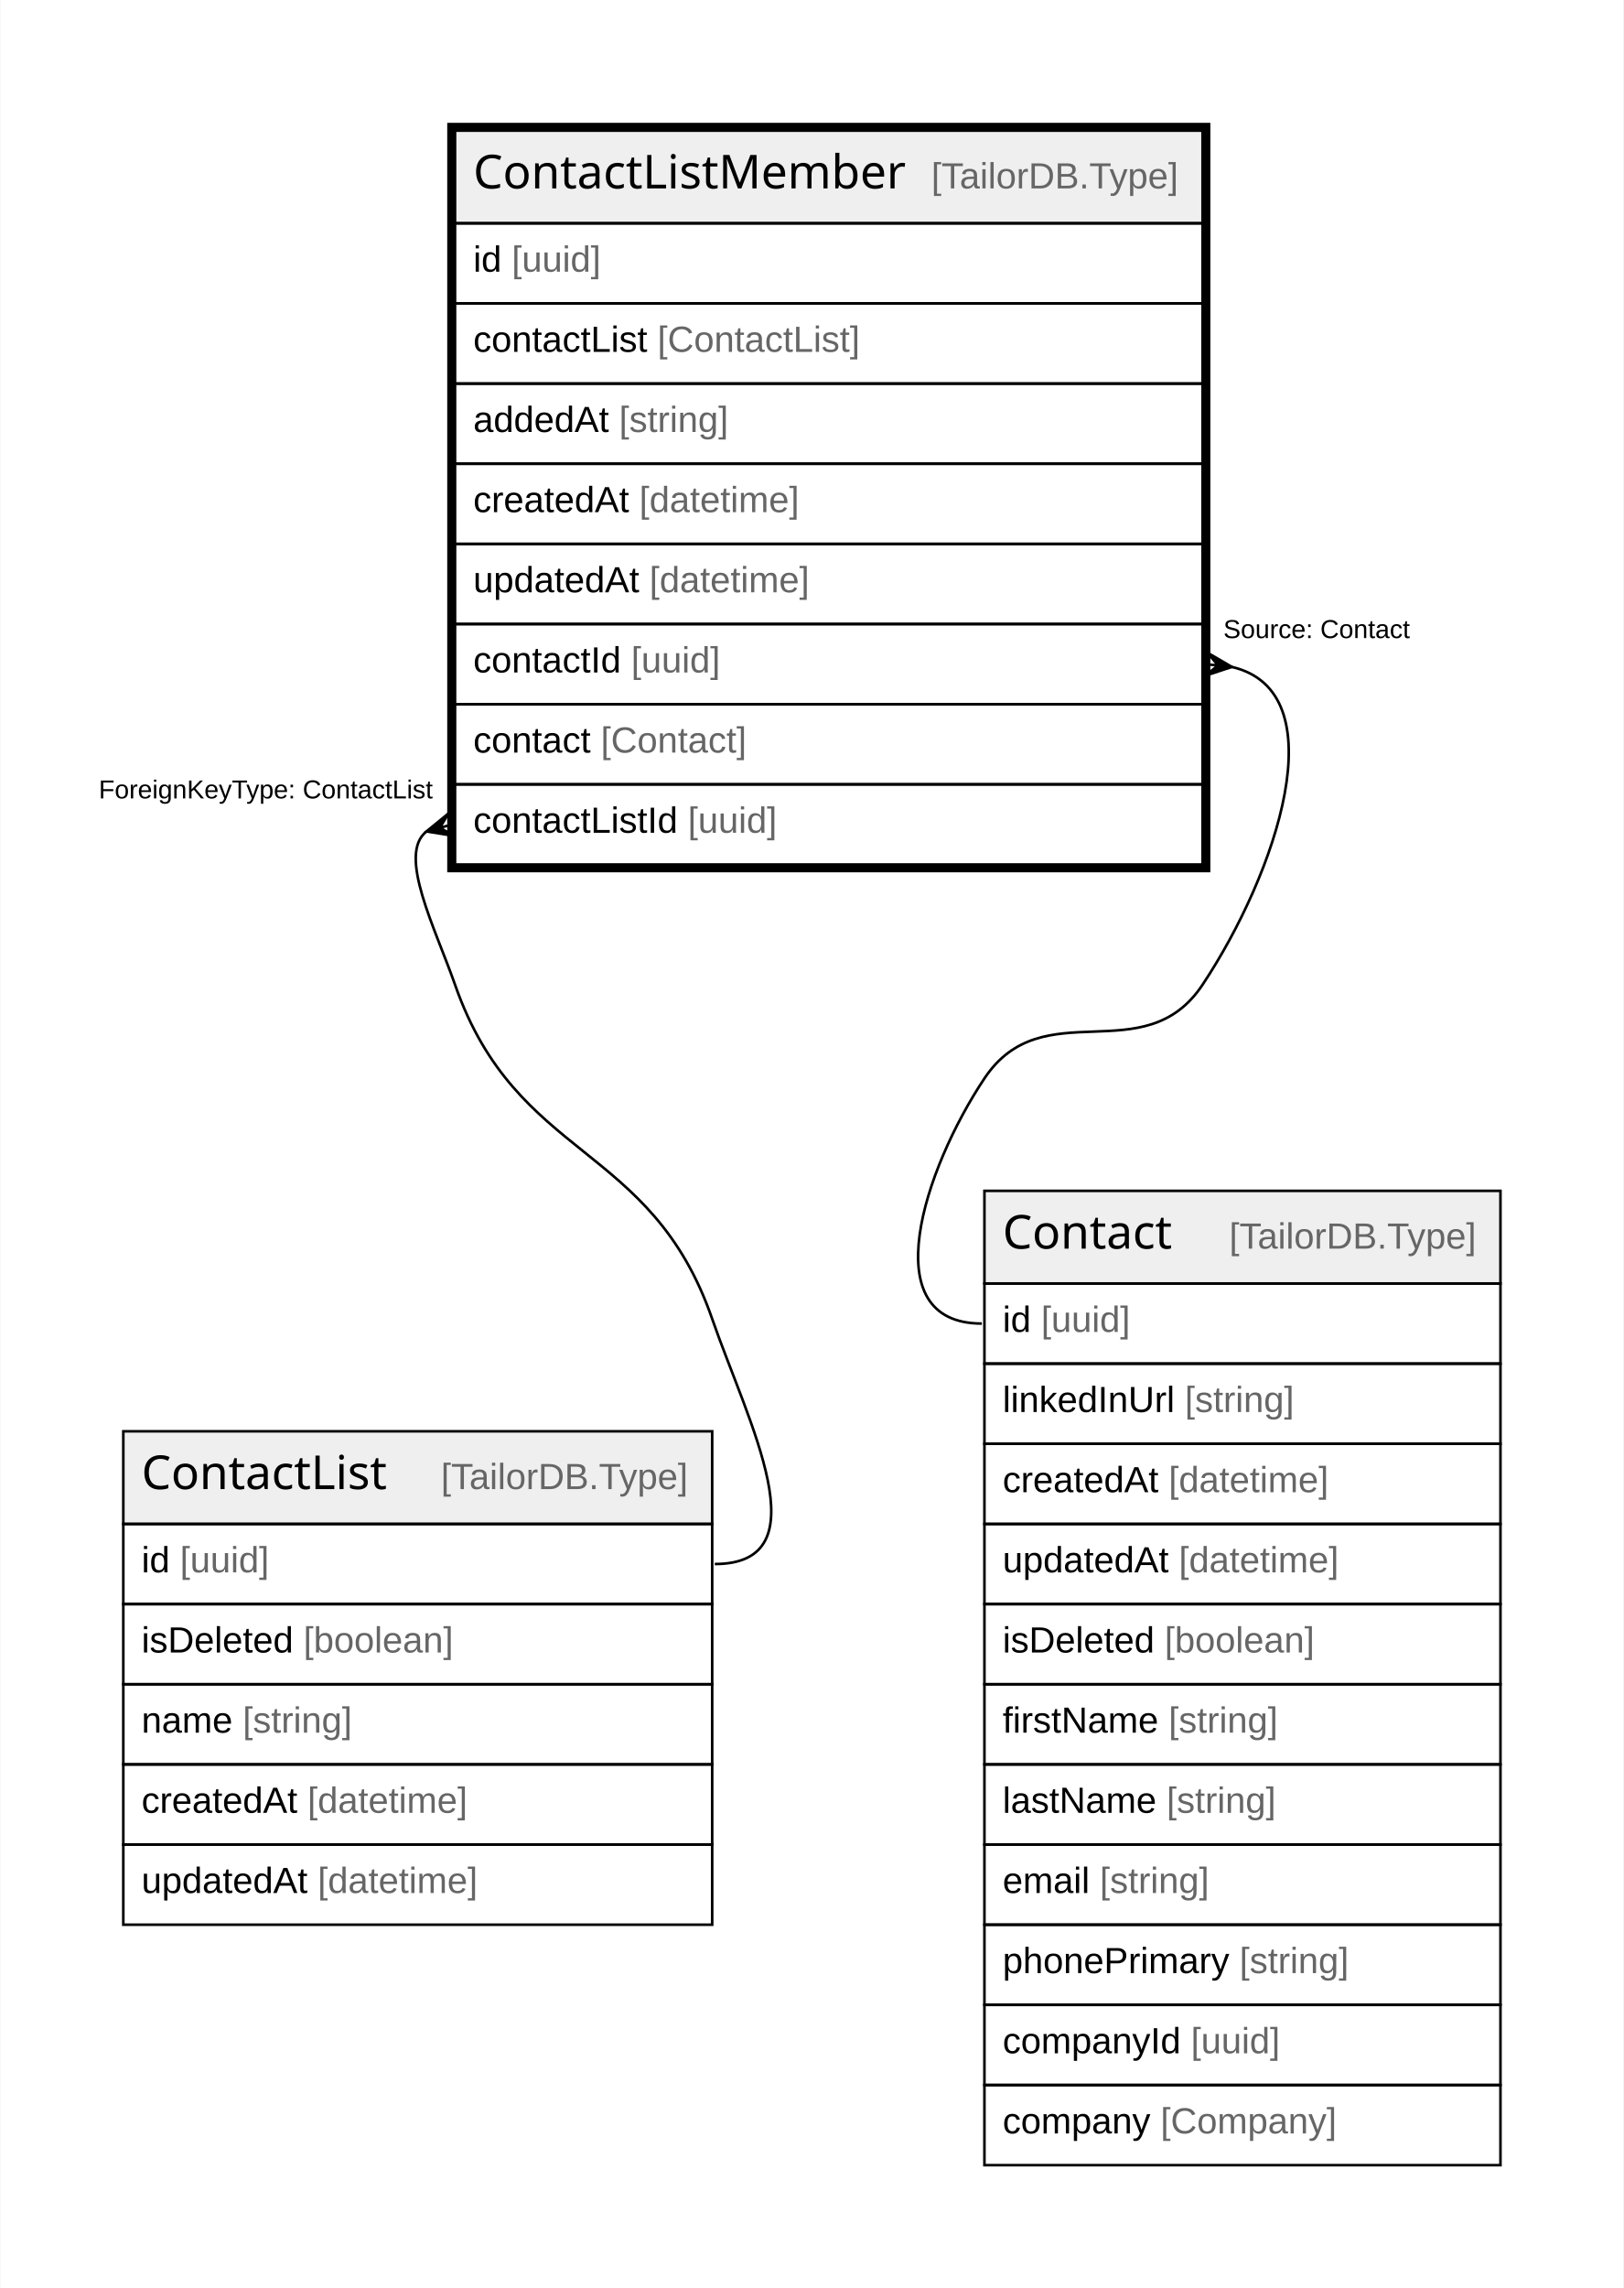
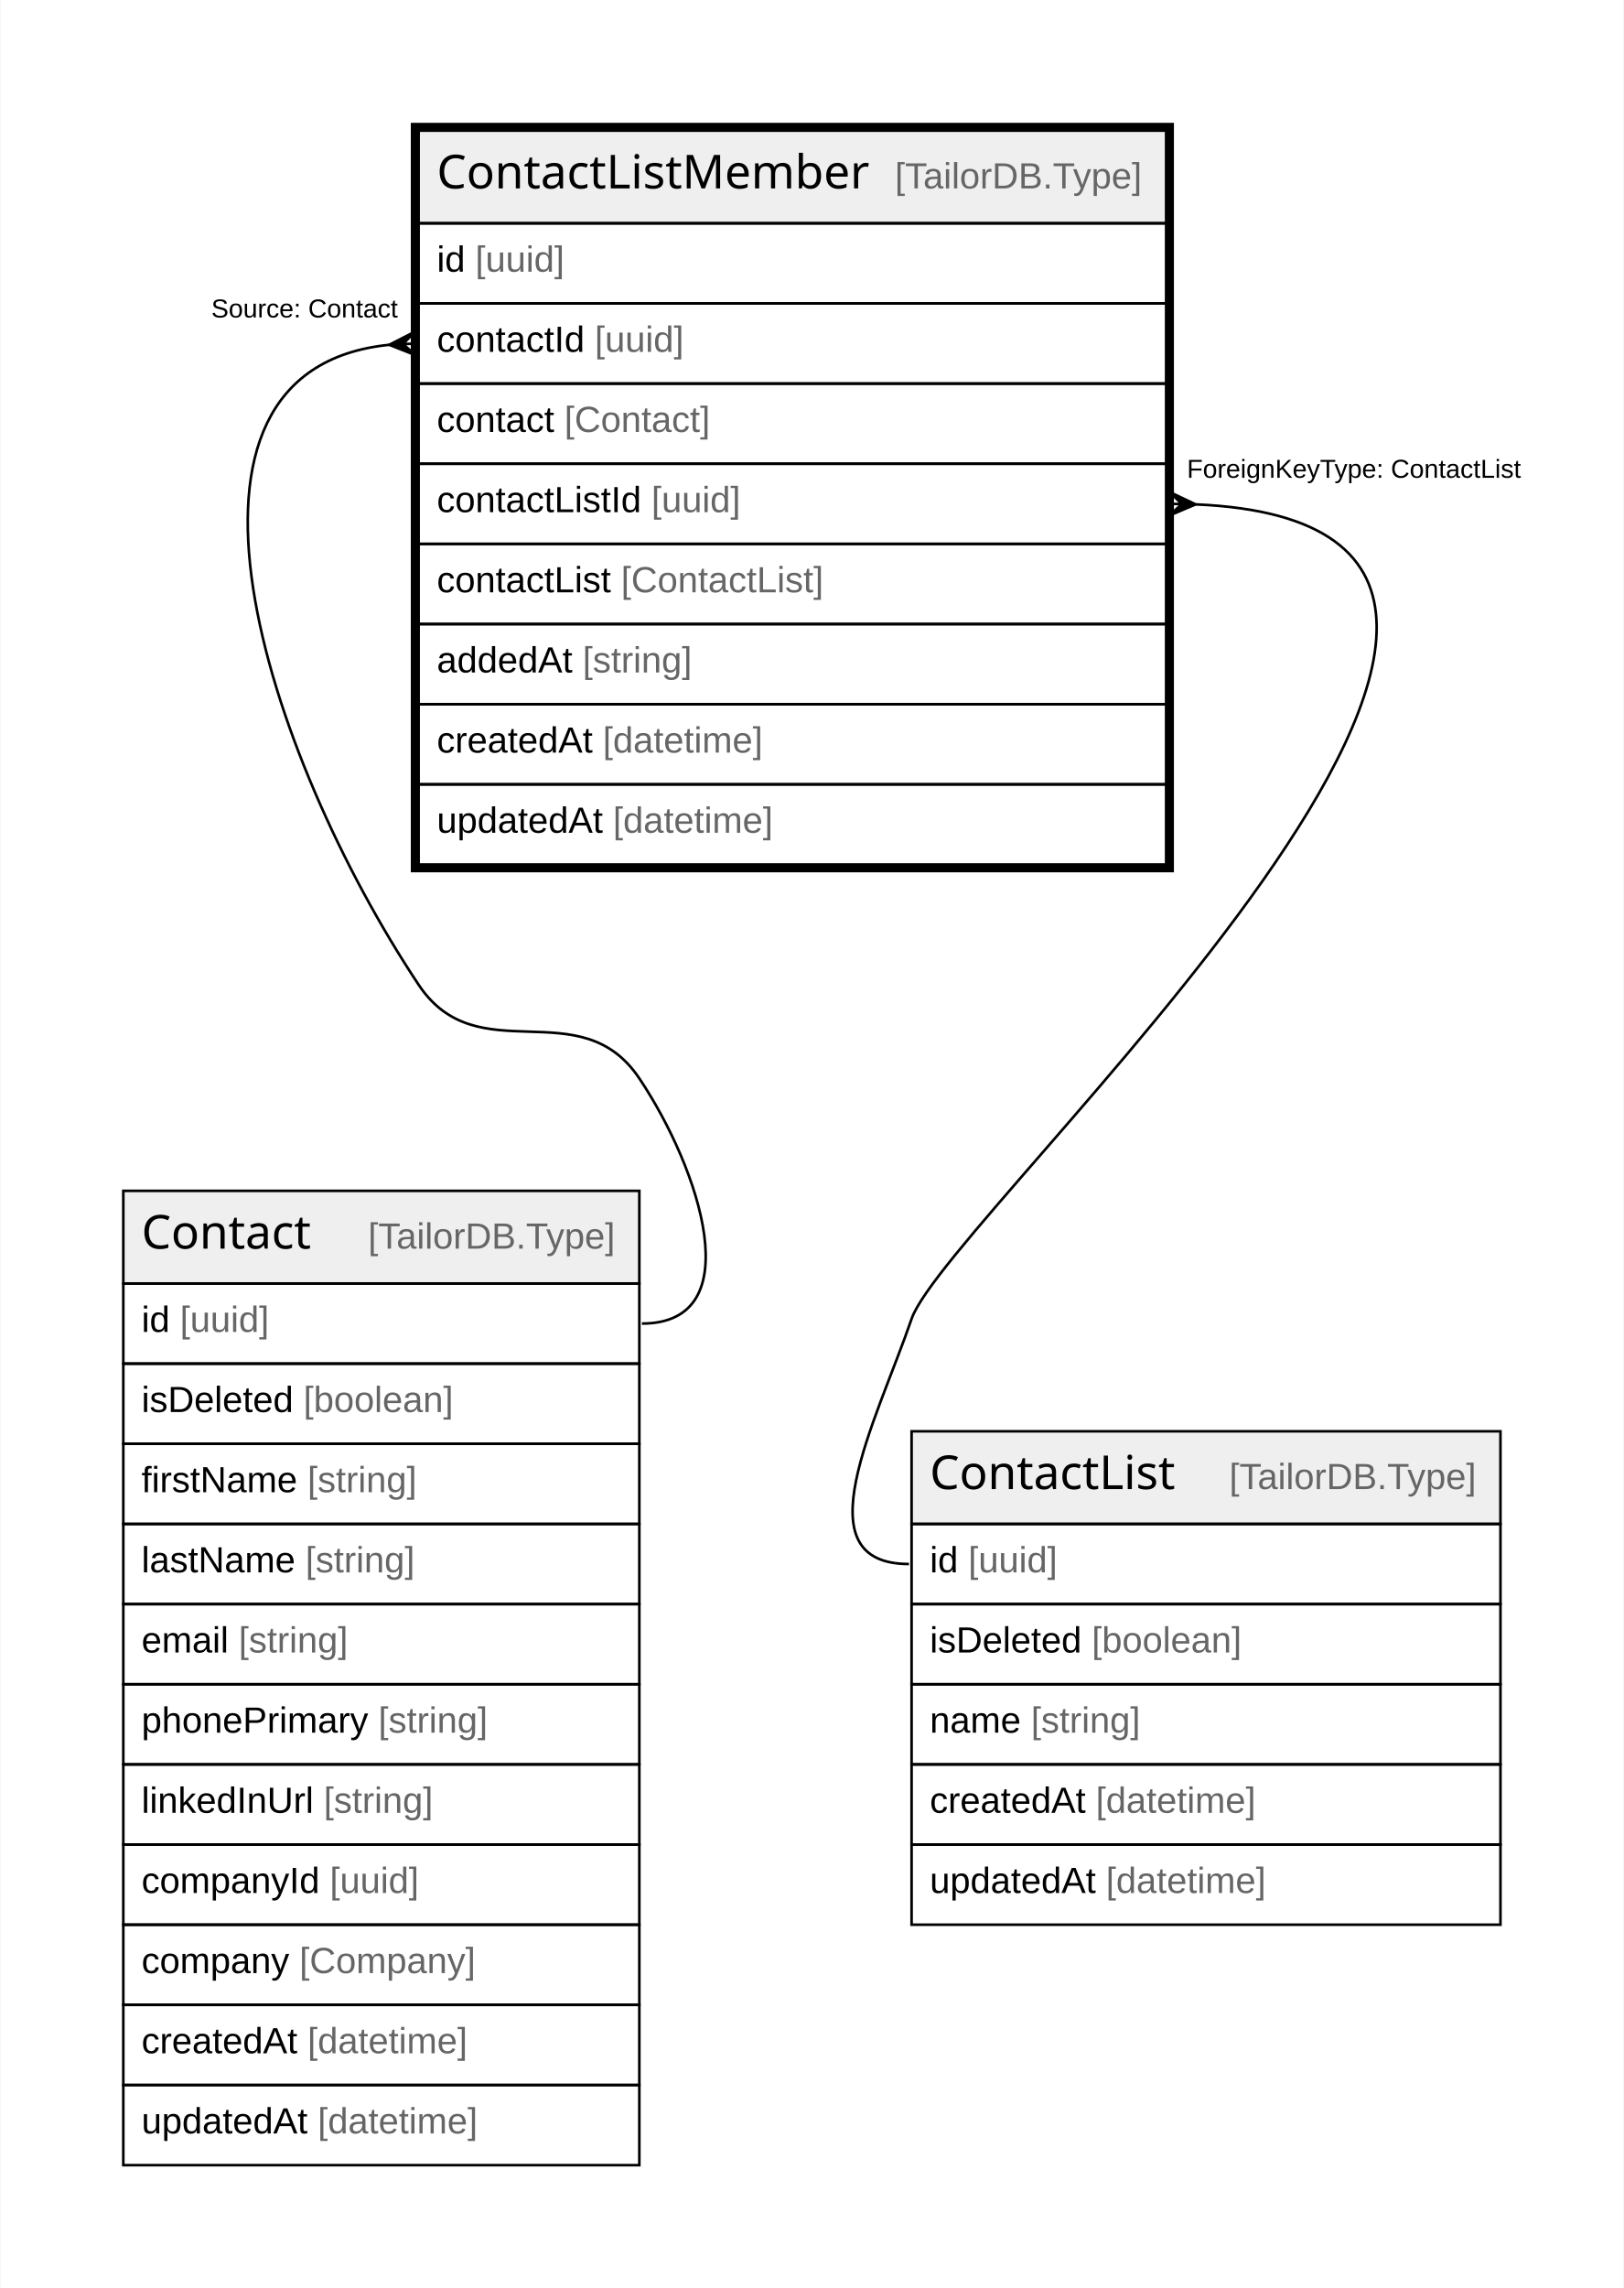
<svg xmlns="http://www.w3.org/2000/svg" width="624pt" height="879pt" viewBox="0.00 0.00 623.75 879.20">
  <g id="graph0" class="graph" transform="scale(1 1) rotate(0) translate(4 875.2)">
    <polygon fill="white" stroke="none" points="-4,4 -4,-875.2 619.75,-875.2 619.75,4 -4,4" />
    <g id="node1" class="node">
-       <polygon fill="#efefef" stroke="none" points="170.71,-789.4 170.71,-825 458.04,-825 458.04,-789.4 170.71,-789.4" />
-       <polygon fill="none" stroke="black" points="170.71,-789.4 170.71,-825 458.04,-825 458.04,-789.4 170.71,-789.4" />
-       <text text-anchor="start" x="177.71" y="-802.8" font-family="Arial Bold" font-size="18.00">ContactListMember</text>
-       <text text-anchor="start" x="322.68" y="-802.8" font-family="Arial" font-size="14.00">    </text>
-       <text text-anchor="start" x="353.79" y="-802.8" font-family="Arial" font-size="14.00" fill="#666666">[TailorDB.Type]</text>
-       <polygon fill="none" stroke="black" points="170.71,-758.6 170.71,-789.4 458.04,-789.4 458.04,-758.6 170.71,-758.6" />
-       <text text-anchor="start" x="177.71" y="-770.8" font-family="Arial" font-size="14.00">id </text>
-       <text text-anchor="start" x="192.5" y="-770.8" font-family="Arial" font-size="14.00" fill="#666666">[uuid]</text>
-       <polygon fill="none" stroke="black" points="170.71,-727.8 170.71,-758.6 458.04,-758.6 458.04,-727.8 170.71,-727.8" />
-       <text text-anchor="start" x="177.71" y="-740" font-family="Arial" font-size="14.00">contactList </text>
-       <text text-anchor="start" x="248.52" y="-740" font-family="Arial" font-size="14.00" fill="#666666">[ContactList]</text>
-       <polygon fill="none" stroke="black" points="170.71,-697 170.71,-727.8 458.04,-727.8 458.04,-697 170.71,-697" />
-       <text text-anchor="start" x="177.71" y="-709.2" font-family="Arial" font-size="14.00">addedAt </text>
-       <text text-anchor="start" x="233.76" y="-709.2" font-family="Arial" font-size="14.00" fill="#666666">[string]</text>
-       <polygon fill="none" stroke="black" points="170.71,-666.2 170.71,-697 458.04,-697 458.04,-666.2 170.71,-666.2" />
-       <text text-anchor="start" x="177.71" y="-678.4" font-family="Arial" font-size="14.00">createdAt </text>
-       <text text-anchor="start" x="241.52" y="-678.4" font-family="Arial" font-size="14.00" fill="#666666">[datetime]</text>
-       <polygon fill="none" stroke="black" points="170.71,-635.4 170.71,-666.2 458.04,-666.2 458.04,-635.4 170.71,-635.4" />
-       <text text-anchor="start" x="177.71" y="-647.6" font-family="Arial" font-size="14.00">updatedAt </text>
-       <text text-anchor="start" x="245.43" y="-647.6" font-family="Arial" font-size="14.00" fill="#666666">[datetime]</text>
-       <polygon fill="none" stroke="black" points="170.71,-604.6 170.71,-635.4 458.04,-635.4 458.04,-604.6 170.71,-604.6" />
-       <text text-anchor="start" x="177.71" y="-616.8" font-family="Arial" font-size="14.00">contactId </text>
-       <text text-anchor="start" x="238.41" y="-616.8" font-family="Arial" font-size="14.00" fill="#666666">[uuid]</text>
-       <polygon fill="none" stroke="black" points="170.71,-573.8 170.71,-604.6 458.04,-604.6 458.04,-573.8 170.71,-573.8" />
-       <text text-anchor="start" x="177.71" y="-586" font-family="Arial" font-size="14.00">contact </text>
-       <text text-anchor="start" x="226.74" y="-586" font-family="Arial" font-size="14.00" fill="#666666">[Contact]</text>
-       <polygon fill="none" stroke="black" points="170.71,-543 170.71,-573.8 458.04,-573.8 458.04,-543 170.71,-543" />
-       <text text-anchor="start" x="177.71" y="-555.2" font-family="Arial" font-size="14.00">contactListId </text>
-       <text text-anchor="start" x="260.2" y="-555.2" font-family="Arial" font-size="14.00" fill="#666666">[uuid]</text>
-       <polygon fill="none" stroke="black" stroke-width="3" points="169.21,-541.5 169.21,-826.5 459.54,-826.5 459.54,-541.5 169.21,-541.5" />
+       <polygon fill="#efefef" stroke="none" points="156.71,-789.4 156.71,-825 444.04,-825 444.04,-789.4 156.71,-789.4" />
+       <polygon fill="none" stroke="black" points="156.71,-789.4 156.71,-825 444.04,-825 444.04,-789.4 156.71,-789.4" />
+       <text text-anchor="start" x="163.71" y="-802.8" font-family="Arial Bold" font-size="18.00">ContactListMember</text>
+       <text text-anchor="start" x="308.68" y="-802.8" font-family="Arial" font-size="14.00">    </text>
+       <text text-anchor="start" x="339.79" y="-802.8" font-family="Arial" font-size="14.00" fill="#666666">[TailorDB.Type]</text>
+       <polygon fill="none" stroke="black" points="156.71,-758.6 156.71,-789.4 444.04,-789.4 444.04,-758.6 156.71,-758.6" />
+       <text text-anchor="start" x="163.71" y="-770.8" font-family="Arial" font-size="14.00">id </text>
+       <text text-anchor="start" x="178.5" y="-770.8" font-family="Arial" font-size="14.00" fill="#666666">[uuid]</text>
+       <polygon fill="none" stroke="black" points="156.71,-727.8 156.71,-758.6 444.04,-758.6 444.04,-727.8 156.71,-727.8" />
+       <text text-anchor="start" x="163.71" y="-740" font-family="Arial" font-size="14.00">contactId </text>
+       <text text-anchor="start" x="224.41" y="-740" font-family="Arial" font-size="14.00" fill="#666666">[uuid]</text>
+       <polygon fill="none" stroke="black" points="156.71,-697 156.71,-727.8 444.04,-727.8 444.04,-697 156.71,-697" />
+       <text text-anchor="start" x="163.71" y="-709.2" font-family="Arial" font-size="14.00">contact </text>
+       <text text-anchor="start" x="212.74" y="-709.2" font-family="Arial" font-size="14.00" fill="#666666">[Contact]</text>
+       <polygon fill="none" stroke="black" points="156.71,-666.2 156.71,-697 444.04,-697 444.04,-666.2 156.71,-666.2" />
+       <text text-anchor="start" x="163.71" y="-678.4" font-family="Arial" font-size="14.00">contactListId </text>
+       <text text-anchor="start" x="246.2" y="-678.4" font-family="Arial" font-size="14.00" fill="#666666">[uuid]</text>
+       <polygon fill="none" stroke="black" points="156.71,-635.4 156.71,-666.2 444.04,-666.2 444.04,-635.4 156.71,-635.4" />
+       <text text-anchor="start" x="163.71" y="-647.6" font-family="Arial" font-size="14.00">contactList </text>
+       <text text-anchor="start" x="234.52" y="-647.6" font-family="Arial" font-size="14.00" fill="#666666">[ContactList]</text>
+       <polygon fill="none" stroke="black" points="156.71,-604.6 156.71,-635.4 444.04,-635.4 444.04,-604.6 156.71,-604.6" />
+       <text text-anchor="start" x="163.71" y="-616.8" font-family="Arial" font-size="14.00">addedAt </text>
+       <text text-anchor="start" x="219.76" y="-616.8" font-family="Arial" font-size="14.00" fill="#666666">[string]</text>
+       <polygon fill="none" stroke="black" points="156.71,-573.8 156.71,-604.6 444.04,-604.6 444.04,-573.8 156.71,-573.8" />
+       <text text-anchor="start" x="163.71" y="-586" font-family="Arial" font-size="14.00">createdAt </text>
+       <text text-anchor="start" x="227.52" y="-586" font-family="Arial" font-size="14.00" fill="#666666">[datetime]</text>
+       <polygon fill="none" stroke="black" points="156.71,-543 156.71,-573.8 444.04,-573.8 444.04,-543 156.71,-543" />
+       <text text-anchor="start" x="163.71" y="-555.2" font-family="Arial" font-size="14.00">updatedAt </text>
+       <text text-anchor="start" x="231.43" y="-555.2" font-family="Arial" font-size="14.00" fill="#666666">[datetime]</text>
+       <polygon fill="none" stroke="black" stroke-width="3" points="155.21,-541.5 155.21,-826.5 445.54,-826.5 445.54,-541.5 155.21,-541.5" />
    </g>
    <g id="node2" class="node">
-       <polygon fill="#efefef" stroke="none" points="43.2,-289.6 43.2,-325.2 269.55,-325.2 269.55,-289.6 43.2,-289.6" />
-       <polygon fill="none" stroke="black" points="43.2,-289.6 43.2,-325.2 269.55,-325.2 269.55,-289.6 43.2,-289.6" />
-       <text text-anchor="start" x="50.2" y="-303" font-family="Arial Bold" font-size="18.00">ContactList</text>
-       <text text-anchor="start" x="134.19" y="-303" font-family="Arial" font-size="14.00">    </text>
-       <text text-anchor="start" x="165.31" y="-303" font-family="Arial" font-size="14.00" fill="#666666">[TailorDB.Type]</text>
-       <polygon fill="none" stroke="black" points="43.2,-258.8 43.2,-289.6 269.55,-289.6 269.55,-258.8 43.2,-258.8" />
-       <text text-anchor="start" x="50.2" y="-271" font-family="Arial" font-size="14.00">id </text>
-       <text text-anchor="start" x="64.99" y="-271" font-family="Arial" font-size="14.00" fill="#666666">[uuid]</text>
-       <polygon fill="none" stroke="black" points="43.2,-228 43.2,-258.8 269.55,-258.8 269.55,-228 43.2,-228" />
-       <text text-anchor="start" x="50.2" y="-240.2" font-family="Arial" font-size="14.00">isDeleted </text>
-       <text text-anchor="start" x="112.45" y="-240.2" font-family="Arial" font-size="14.00" fill="#666666">[boolean]</text>
-       <polygon fill="none" stroke="black" points="43.2,-197.2 43.2,-228 269.55,-228 269.55,-197.2 43.2,-197.2" />
-       <text text-anchor="start" x="50.2" y="-209.4" font-family="Arial" font-size="14.00">name </text>
-       <text text-anchor="start" x="89.11" y="-209.4" font-family="Arial" font-size="14.00" fill="#666666">[string]</text>
-       <polygon fill="none" stroke="black" points="43.2,-166.4 43.2,-197.2 269.55,-197.2 269.55,-166.4 43.2,-166.4" />
-       <text text-anchor="start" x="50.2" y="-178.6" font-family="Arial" font-size="14.00">createdAt </text>
-       <text text-anchor="start" x="114.01" y="-178.6" font-family="Arial" font-size="14.00" fill="#666666">[datetime]</text>
-       <polygon fill="none" stroke="black" points="43.2,-135.6 43.2,-166.4 269.55,-166.4 269.55,-135.6 43.2,-135.6" />
-       <text text-anchor="start" x="50.2" y="-147.8" font-family="Arial" font-size="14.00">updatedAt </text>
-       <text text-anchor="start" x="117.92" y="-147.8" font-family="Arial" font-size="14.00" fill="#666666">[datetime]</text>
+       <polygon fill="#efefef" stroke="none" points="43.2,-382 43.2,-417.6 241.55,-417.6 241.55,-382 43.2,-382" />
+       <polygon fill="none" stroke="black" points="43.2,-382 43.2,-417.6 241.55,-417.6 241.55,-382 43.2,-382" />
+       <text text-anchor="start" x="50.2" y="-395.4" font-family="Arial Bold" font-size="18.00">Contact</text>
+       <text text-anchor="start" x="106.19" y="-395.4" font-family="Arial" font-size="14.00">    </text>
+       <text text-anchor="start" x="137.3" y="-395.4" font-family="Arial" font-size="14.00" fill="#666666">[TailorDB.Type]</text>
+       <polygon fill="none" stroke="black" points="43.2,-351.2 43.2,-382 241.55,-382 241.55,-351.2 43.2,-351.2" />
+       <text text-anchor="start" x="50.2" y="-363.4" font-family="Arial" font-size="14.00">id </text>
+       <text text-anchor="start" x="64.99" y="-363.4" font-family="Arial" font-size="14.00" fill="#666666">[uuid]</text>
+       <polygon fill="none" stroke="black" points="43.2,-320.4 43.2,-351.2 241.55,-351.2 241.55,-320.4 43.2,-320.4" />
+       <text text-anchor="start" x="50.2" y="-332.6" font-family="Arial" font-size="14.00">isDeleted </text>
+       <text text-anchor="start" x="112.45" y="-332.6" font-family="Arial" font-size="14.00" fill="#666666">[boolean]</text>
+       <polygon fill="none" stroke="black" points="43.2,-289.6 43.2,-320.4 241.55,-320.4 241.55,-289.6 43.2,-289.6" />
+       <text text-anchor="start" x="50.2" y="-301.8" font-family="Arial" font-size="14.00">firstName </text>
+       <text text-anchor="start" x="113.99" y="-301.8" font-family="Arial" font-size="14.00" fill="#666666">[string]</text>
+       <polygon fill="none" stroke="black" points="43.2,-258.8 43.2,-289.6 241.55,-289.6 241.55,-258.8 43.2,-258.8" />
+       <text text-anchor="start" x="50.2" y="-271" font-family="Arial" font-size="14.00">lastName </text>
+       <text text-anchor="start" x="113.22" y="-271" font-family="Arial" font-size="14.00" fill="#666666">[string]</text>
+       <polygon fill="none" stroke="black" points="43.2,-228 43.2,-258.8 241.55,-258.8 241.55,-228 43.2,-228" />
+       <text text-anchor="start" x="50.2" y="-240.2" font-family="Arial" font-size="14.00">email </text>
+       <text text-anchor="start" x="87.54" y="-240.2" font-family="Arial" font-size="14.00" fill="#666666">[string]</text>
+       <polygon fill="none" stroke="black" points="43.2,-197.2 43.2,-228 241.55,-228 241.55,-197.2 43.2,-197.2" />
+       <text text-anchor="start" x="50.2" y="-209.4" font-family="Arial" font-size="14.00">phonePrimary </text>
+       <text text-anchor="start" x="141.24" y="-209.4" font-family="Arial" font-size="14.00" fill="#666666">[string]</text>
+       <polygon fill="none" stroke="black" points="43.2,-166.4 43.2,-197.2 241.55,-197.2 241.55,-166.4 43.2,-166.4" />
+       <text text-anchor="start" x="50.2" y="-178.6" font-family="Arial" font-size="14.00">linkedInUrl </text>
+       <text text-anchor="start" x="120.23" y="-178.6" font-family="Arial" font-size="14.00" fill="#666666">[string]</text>
+       <polygon fill="none" stroke="black" points="43.2,-135.6 43.2,-166.4 241.55,-166.4 241.55,-135.6 43.2,-135.6" />
+       <text text-anchor="start" x="50.2" y="-147.8" font-family="Arial" font-size="14.00">companyId </text>
+       <text text-anchor="start" x="122.57" y="-147.8" font-family="Arial" font-size="14.00" fill="#666666">[uuid]</text>
+       <polygon fill="none" stroke="black" points="43.2,-104.8 43.2,-135.6 241.55,-135.6 241.55,-104.8 43.2,-104.8" />
+       <text text-anchor="start" x="50.2" y="-117" font-family="Arial" font-size="14.00">company </text>
+       <text text-anchor="start" x="110.9" y="-117" font-family="Arial" font-size="14.00" fill="#666666">[Company]</text>
+       <polygon fill="none" stroke="black" points="43.2,-74 43.2,-104.8 241.55,-104.8 241.55,-74 43.2,-74" />
+       <text text-anchor="start" x="50.2" y="-86.2" font-family="Arial" font-size="14.00">createdAt </text>
+       <text text-anchor="start" x="114.01" y="-86.2" font-family="Arial" font-size="14.00" fill="#666666">[datetime]</text>
+       <polygon fill="none" stroke="black" points="43.2,-43.2 43.2,-74 241.55,-74 241.55,-43.2 43.2,-43.2" />
+       <text text-anchor="start" x="50.2" y="-55.4" font-family="Arial" font-size="14.00">updatedAt </text>
+       <text text-anchor="start" x="117.92" y="-55.4" font-family="Arial" font-size="14.00" fill="#666666">[datetime]</text>
    </g>
    <g id="edge1" class="edge">
-       <path fill="none" stroke="black" d="M159.76,-555.71C148.4,-546.94 163.16,-518.41 170.71,-496.8 194.47,-428.81 245.99,-436.45 269.55,-368.4 283.25,-328.84 312.42,-274.2 270.55,-274.2" />
-       <polygon fill="black" stroke="black" points="159.73,-555.71 168.22,-562.66 164.88,-557.1 169.06,-558.23 169.06,-558.23 169.06,-558.23 164.88,-557.1 170.56,-553.97 159.73,-555.71" />
-       <text text-anchor="start" x="33.76" y="-568.4" font-family="Arial" font-size="10.00">ForeignKeyType: ContactList</text>
+       <path fill="none" stroke="black" d="M145.32,-742.69C49.52,-732.96 98.09,-584.97 156.71,-496.8 179.39,-462.69 218.76,-494.84 241.55,-460.8 264.85,-426.01 284.42,-366.6 242.55,-366.6" />
+       <polygon fill="black" stroke="black" points="145.39,-742.7 155.16,-747.68 150.72,-742.96 155.04,-743.17 155.04,-743.17 155.04,-743.17 150.72,-742.96 155.59,-738.69 145.39,-742.7" />
+       <text text-anchor="start" x="77.01" y="-753.2" font-family="Arial" font-size="10.00">Source: Contact</text>
    </g>
    <g id="node3" class="node">
-       <polygon fill="#efefef" stroke="none" points="374.2,-382 374.2,-417.6 572.55,-417.6 572.55,-382 374.2,-382" />
-       <polygon fill="none" stroke="black" points="374.2,-382 374.2,-417.6 572.55,-417.6 572.55,-382 374.2,-382" />
-       <text text-anchor="start" x="381.2" y="-395.4" font-family="Arial Bold" font-size="18.00">Contact</text>
-       <text text-anchor="start" x="437.19" y="-395.4" font-family="Arial" font-size="14.00">    </text>
-       <text text-anchor="start" x="468.3" y="-395.4" font-family="Arial" font-size="14.00" fill="#666666">[TailorDB.Type]</text>
-       <polygon fill="none" stroke="black" points="374.2,-351.2 374.2,-382 572.55,-382 572.55,-351.2 374.2,-351.2" />
-       <text text-anchor="start" x="381.2" y="-363.4" font-family="Arial" font-size="14.00">id </text>
-       <text text-anchor="start" x="395.99" y="-363.4" font-family="Arial" font-size="14.00" fill="#666666">[uuid]</text>
-       <polygon fill="none" stroke="black" points="374.2,-320.4 374.2,-351.2 572.55,-351.2 572.55,-320.4 374.2,-320.4" />
-       <text text-anchor="start" x="381.2" y="-332.6" font-family="Arial" font-size="14.00">linkedInUrl </text>
-       <text text-anchor="start" x="451.23" y="-332.6" font-family="Arial" font-size="14.00" fill="#666666">[string]</text>
-       <polygon fill="none" stroke="black" points="374.2,-289.6 374.2,-320.4 572.55,-320.4 572.55,-289.6 374.2,-289.6" />
-       <text text-anchor="start" x="381.2" y="-301.8" font-family="Arial" font-size="14.00">createdAt </text>
-       <text text-anchor="start" x="445.01" y="-301.8" font-family="Arial" font-size="14.00" fill="#666666">[datetime]</text>
-       <polygon fill="none" stroke="black" points="374.2,-258.8 374.2,-289.6 572.55,-289.6 572.55,-258.8 374.2,-258.8" />
-       <text text-anchor="start" x="381.2" y="-271" font-family="Arial" font-size="14.00">updatedAt </text>
-       <text text-anchor="start" x="448.92" y="-271" font-family="Arial" font-size="14.00" fill="#666666">[datetime]</text>
-       <polygon fill="none" stroke="black" points="374.2,-228 374.2,-258.8 572.55,-258.8 572.55,-228 374.2,-228" />
-       <text text-anchor="start" x="381.2" y="-240.2" font-family="Arial" font-size="14.00">isDeleted </text>
-       <text text-anchor="start" x="443.46" y="-240.2" font-family="Arial" font-size="14.00" fill="#666666">[boolean]</text>
-       <polygon fill="none" stroke="black" points="374.2,-197.2 374.2,-228 572.55,-228 572.55,-197.2 374.2,-197.2" />
-       <text text-anchor="start" x="381.2" y="-209.4" font-family="Arial" font-size="14.00">firstName </text>
-       <text text-anchor="start" x="444.99" y="-209.4" font-family="Arial" font-size="14.00" fill="#666666">[string]</text>
-       <polygon fill="none" stroke="black" points="374.2,-166.4 374.2,-197.2 572.55,-197.2 572.55,-166.4 374.2,-166.4" />
-       <text text-anchor="start" x="381.2" y="-178.6" font-family="Arial" font-size="14.00">lastName </text>
-       <text text-anchor="start" x="444.22" y="-178.6" font-family="Arial" font-size="14.00" fill="#666666">[string]</text>
-       <polygon fill="none" stroke="black" points="374.2,-135.6 374.2,-166.4 572.55,-166.4 572.55,-135.6 374.2,-135.6" />
-       <text text-anchor="start" x="381.2" y="-147.8" font-family="Arial" font-size="14.00">email </text>
-       <text text-anchor="start" x="418.55" y="-147.8" font-family="Arial" font-size="14.00" fill="#666666">[string]</text>
-       <polygon fill="none" stroke="black" points="374.2,-104.8 374.2,-135.6 572.55,-135.6 572.55,-104.8 374.2,-104.8" />
-       <text text-anchor="start" x="381.2" y="-117" font-family="Arial" font-size="14.00">phonePrimary </text>
-       <text text-anchor="start" x="472.24" y="-117" font-family="Arial" font-size="14.00" fill="#666666">[string]</text>
-       <polygon fill="none" stroke="black" points="374.2,-74 374.2,-104.8 572.55,-104.8 572.55,-74 374.2,-74" />
-       <text text-anchor="start" x="381.2" y="-86.2" font-family="Arial" font-size="14.00">companyId </text>
-       <text text-anchor="start" x="453.57" y="-86.2" font-family="Arial" font-size="14.00" fill="#666666">[uuid]</text>
-       <polygon fill="none" stroke="black" points="374.2,-43.2 374.2,-74 572.55,-74 572.55,-43.2 374.2,-43.2" />
-       <text text-anchor="start" x="381.2" y="-55.4" font-family="Arial" font-size="14.00">company </text>
-       <text text-anchor="start" x="441.9" y="-55.4" font-family="Arial" font-size="14.00" fill="#666666">[Company]</text>
+       <polygon fill="#efefef" stroke="none" points="346.2,-289.6 346.2,-325.2 572.55,-325.2 572.55,-289.6 346.2,-289.6" />
+       <polygon fill="none" stroke="black" points="346.2,-289.6 346.2,-325.2 572.55,-325.2 572.55,-289.6 346.2,-289.6" />
+       <text text-anchor="start" x="353.2" y="-303" font-family="Arial Bold" font-size="18.00">ContactList</text>
+       <text text-anchor="start" x="437.19" y="-303" font-family="Arial" font-size="14.00">    </text>
+       <text text-anchor="start" x="468.3" y="-303" font-family="Arial" font-size="14.00" fill="#666666">[TailorDB.Type]</text>
+       <polygon fill="none" stroke="black" points="346.2,-258.8 346.2,-289.6 572.55,-289.6 572.55,-258.8 346.2,-258.8" />
+       <text text-anchor="start" x="353.2" y="-271" font-family="Arial" font-size="14.00">id </text>
+       <text text-anchor="start" x="367.99" y="-271" font-family="Arial" font-size="14.00" fill="#666666">[uuid]</text>
+       <polygon fill="none" stroke="black" points="346.2,-228 346.2,-258.8 572.55,-258.8 572.55,-228 346.2,-228" />
+       <text text-anchor="start" x="353.2" y="-240.2" font-family="Arial" font-size="14.00">isDeleted </text>
+       <text text-anchor="start" x="415.45" y="-240.2" font-family="Arial" font-size="14.00" fill="#666666">[boolean]</text>
+       <polygon fill="none" stroke="black" points="346.2,-197.2 346.2,-228 572.55,-228 572.55,-197.2 346.2,-197.2" />
+       <text text-anchor="start" x="353.2" y="-209.4" font-family="Arial" font-size="14.00">name </text>
+       <text text-anchor="start" x="392.11" y="-209.4" font-family="Arial" font-size="14.00" fill="#666666">[string]</text>
+       <polygon fill="none" stroke="black" points="346.2,-166.4 346.2,-197.2 572.55,-197.2 572.55,-166.4 346.2,-166.4" />
+       <text text-anchor="start" x="353.2" y="-178.6" font-family="Arial" font-size="14.00">createdAt </text>
+       <text text-anchor="start" x="417.01" y="-178.6" font-family="Arial" font-size="14.00" fill="#666666">[datetime]</text>
+       <polygon fill="none" stroke="black" points="346.2,-135.6 346.2,-166.4 572.55,-166.4 572.55,-135.6 346.2,-135.6" />
+       <text text-anchor="start" x="353.2" y="-147.8" font-family="Arial" font-size="14.00">updatedAt </text>
+       <text text-anchor="start" x="420.92" y="-147.8" font-family="Arial" font-size="14.00" fill="#666666">[datetime]</text>
    </g>
    <g id="edge2" class="edge">
-       <path fill="none" stroke="black" d="M469.17,-618.95C510.3,-609.54 486.28,-539.28 458.04,-496.8 435.59,-463.03 396.69,-494.54 374.2,-460.8 350.98,-425.96 331.33,-366.6 373.2,-366.6" />
-       <polygon fill="black" stroke="black" points="469.32,-618.93 458.91,-615.49 464.02,-619.48 459.71,-619.93 459.71,-619.93 459.71,-619.93 464.02,-619.48 459.84,-624.44 469.32,-618.93" />
-       <text text-anchor="start" x="466.04" y="-630" font-family="Arial" font-size="10.00">Source: Contact</text>
+       <path fill="none" stroke="black" d="M455.31,-681.39C656.16,-672.9 360.18,-409.11 346.2,-368.4 332.6,-328.8 303.33,-274.2 345.2,-274.2" />
+       <polygon fill="black" stroke="black" points="455.37,-681.39 445.28,-677.09 450.04,-681.5 445.71,-681.59 445.71,-681.59 445.71,-681.59 450.04,-681.5 445.47,-686.09 455.37,-681.39" />
+       <text text-anchor="start" x="452.04" y="-691.6" font-family="Arial" font-size="10.00">ForeignKeyType: ContactList</text>
    </g>
  </g>
</svg>
